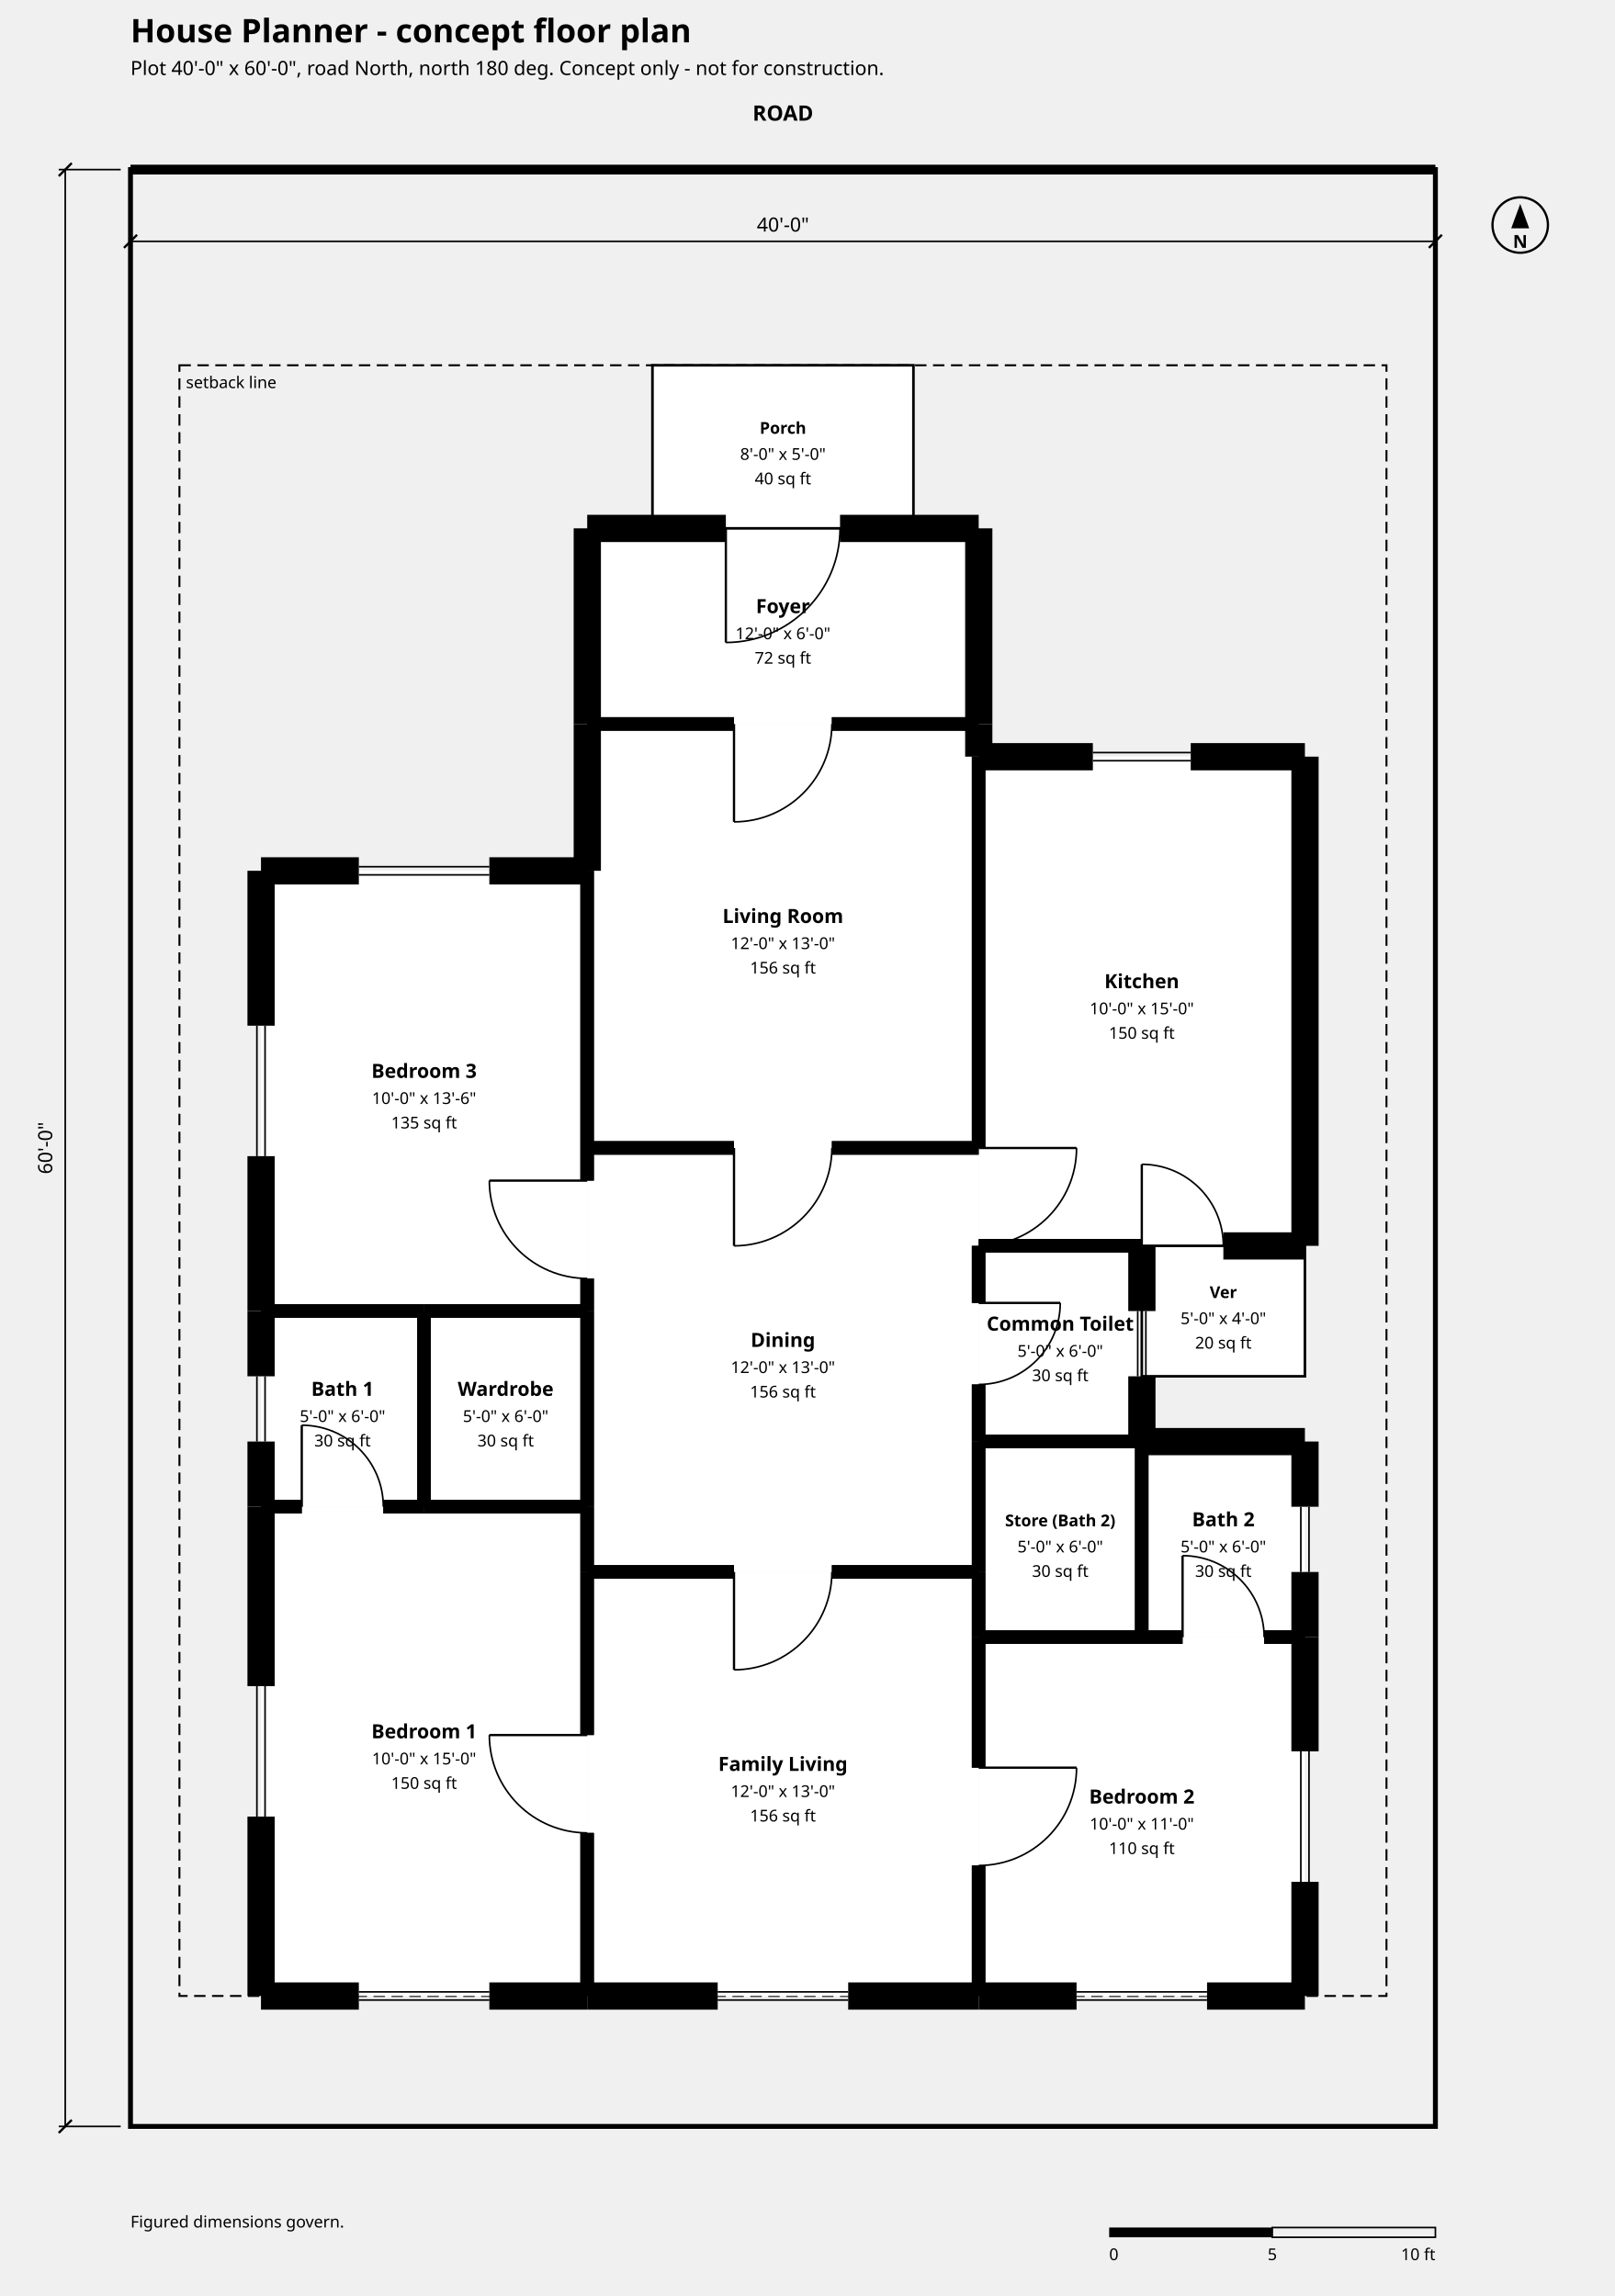
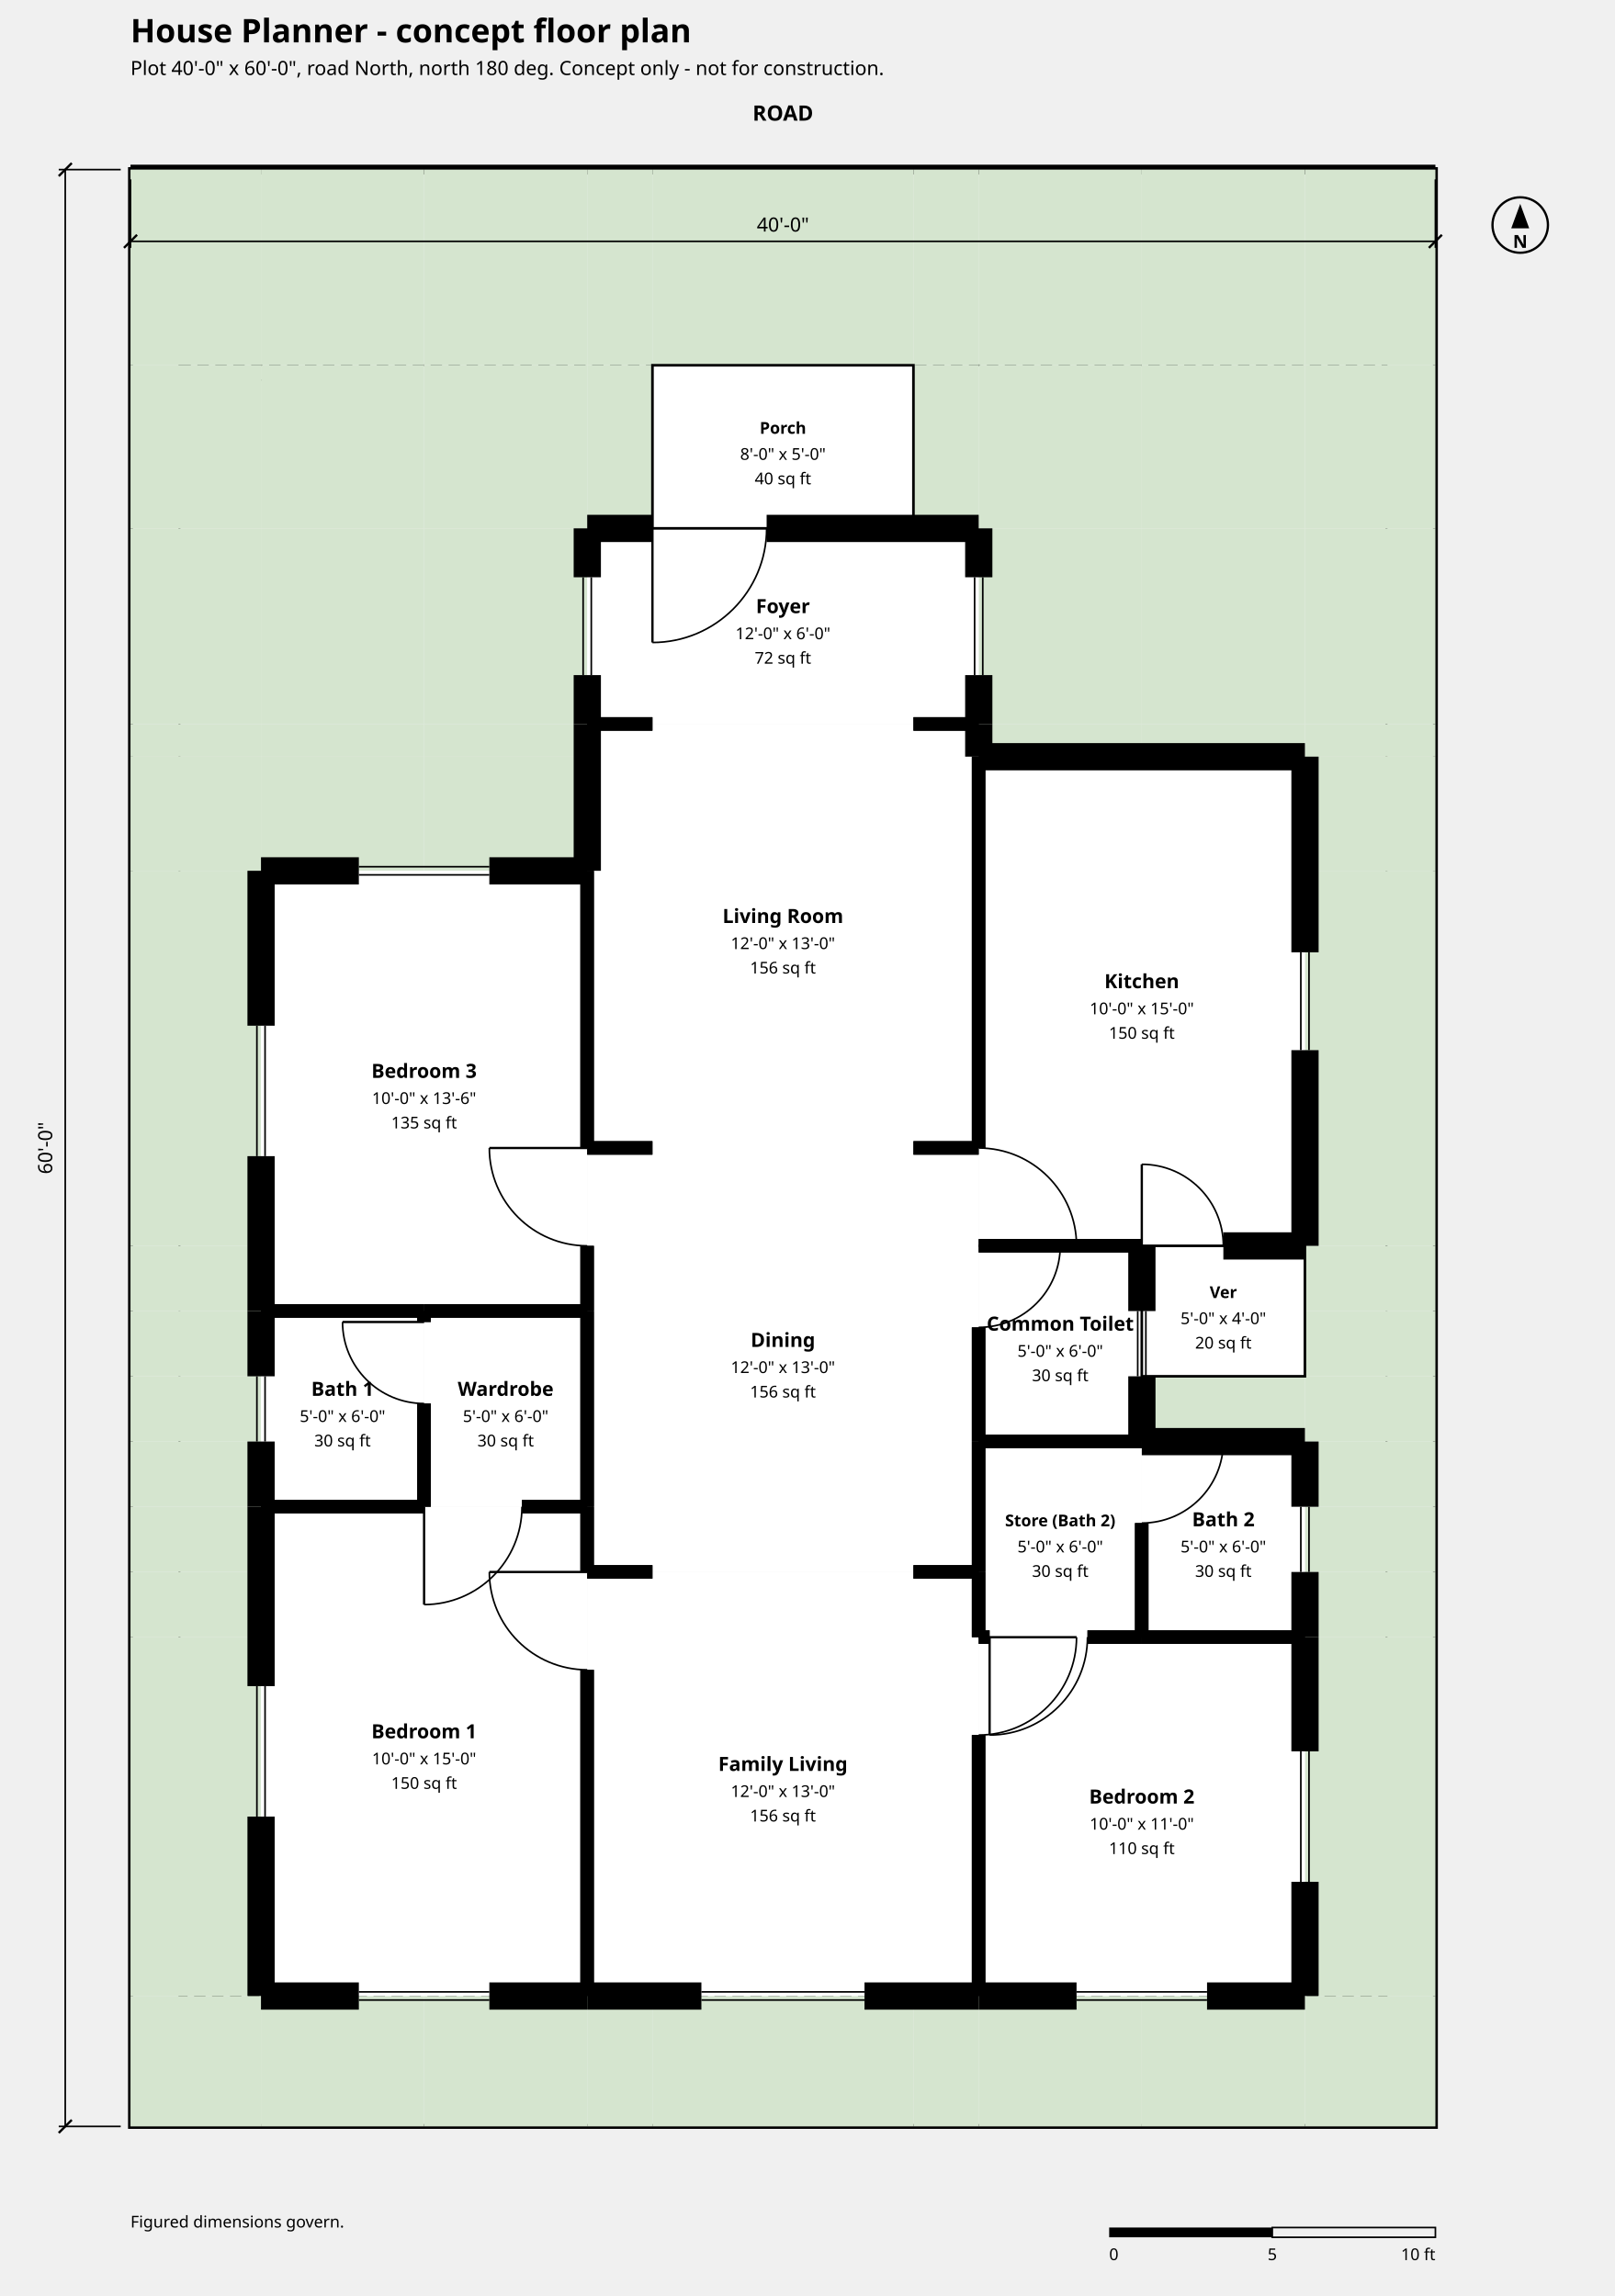
<svg xmlns="http://www.w3.org/2000/svg" viewBox="0 0 990 1408" style="width:100%;height:auto;max-width:960px;background:#fff" font-family="sans-serif">
  <text x="80" y="26" font-size="20" font-weight="bold">House Planner - concept floor plan</text>
  <text x="80" y="46" font-size="12">Plot 40'-0" x 60'-0", road North, north 180 deg. Concept only - not for construction.</text>
  <rect x="80.0" y="104.0" width="800.0" height="1200.0" fill="none" stroke="#000" stroke-width="3" />
  <rect x="110.0" y="224.0" width="740.0" height="1000.0" fill="none" stroke="#000" stroke-width="1.2" stroke-dasharray="7 4" />
  <text x="114.0" y="238.0" font-size="10">setback line</text>
  <line x1="80.0" y1="104.0" x2="880.0" y2="104.0" stroke="#000" stroke-width="6" />
  <text x="480.0" y="74.0" font-size="13" font-weight="bold" text-anchor="middle">ROAD</text>
+   <rect x="80.0" y="104.0" width="80.0" height="120.0" fill="#d5e5cf" stroke="none" />
+   <rect x="80.0" y="224.0" width="80.0" height="100.0" fill="#d5e5cf" stroke="none" />
+   <rect x="80.0" y="324.0" width="80.0" height="120.0" fill="#d5e5cf" stroke="none" />
+   <rect x="80.0" y="444.0" width="80.0" height="20.0" fill="#d5e5cf" stroke="none" />
+   <rect x="80.0" y="464.0" width="80.0" height="70.0" fill="#d5e5cf" stroke="none" />
+   <rect x="80.0" y="534.0" width="80.0" height="170.0" fill="#d5e5cf" stroke="none" />
+   <rect x="80.0" y="704.0" width="80.0" height="60.0" fill="#d5e5cf" stroke="none" />
+   <rect x="80.0" y="764.0" width="80.0" height="40.0" fill="#d5e5cf" stroke="none" />
+   <rect x="80.0" y="804.0" width="80.0" height="40.0" fill="#d5e5cf" stroke="none" />
+   <rect x="80.0" y="844.0" width="80.0" height="40.0" fill="#d5e5cf" stroke="none" />
+   <rect x="80.0" y="884.0" width="80.0" height="40.0" fill="#d5e5cf" stroke="none" />
+   <rect x="80.0" y="924.0" width="80.0" height="40.0" fill="#d5e5cf" stroke="none" />
+   <rect x="80.0" y="964.0" width="80.0" height="40.0" fill="#d5e5cf" stroke="none" />
+   <rect x="80.0" y="1004.0" width="80.0" height="220.0" fill="#d5e5cf" stroke="none" />
+   <rect x="80.0" y="1224.0" width="80.0" height="80.0" fill="#d5e5cf" stroke="none" />
+   <rect x="160.0" y="104.0" width="100.0" height="120.0" fill="#d5e5cf" stroke="none" />
+   <rect x="160.0" y="224.0" width="100.0" height="100.0" fill="#d5e5cf" stroke="none" />
+   <rect x="160.0" y="324.0" width="100.0" height="120.0" fill="#d5e5cf" stroke="none" />
+   <rect x="160.0" y="444.0" width="100.0" height="20.0" fill="#d5e5cf" stroke="none" />
+   <rect x="160.0" y="464.0" width="100.0" height="70.0" fill="#d5e5cf" stroke="none" />
+   <rect x="160.0" y="1224.0" width="100.0" height="80.0" fill="#d5e5cf" stroke="none" />
+   <rect x="260.0" y="104.0" width="100.0" height="120.0" fill="#d5e5cf" stroke="none" />
+   <rect x="260.0" y="224.0" width="100.0" height="100.0" fill="#d5e5cf" stroke="none" />
+   <rect x="260.0" y="324.0" width="100.0" height="120.0" fill="#d5e5cf" stroke="none" />
+   <rect x="260.0" y="444.0" width="100.0" height="20.0" fill="#d5e5cf" stroke="none" />
+   <rect x="260.0" y="464.0" width="100.0" height="70.0" fill="#d5e5cf" stroke="none" />
+   <rect x="260.0" y="1224.0" width="100.0" height="80.0" fill="#d5e5cf" stroke="none" />
+   <rect x="360.0" y="104.0" width="40.0" height="120.0" fill="#d5e5cf" stroke="none" />
+   <rect x="360.0" y="224.0" width="40.0" height="100.0" fill="#d5e5cf" stroke="none" />
+   <rect x="360.0" y="1224.0" width="40.0" height="80.0" fill="#d5e5cf" stroke="none" />
+   <rect x="400.0" y="104.0" width="160.0" height="120.0" fill="#d5e5cf" stroke="none" />
+   <rect x="400.0" y="1224.0" width="160.0" height="80.0" fill="#d5e5cf" stroke="none" />
+   <rect x="560.0" y="104.0" width="40.0" height="120.0" fill="#d5e5cf" stroke="none" />
+   <rect x="560.0" y="224.0" width="40.0" height="100.0" fill="#d5e5cf" stroke="none" />
+   <rect x="560.0" y="1224.0" width="40.0" height="80.0" fill="#d5e5cf" stroke="none" />
+   <rect x="600.0" y="104.0" width="100.0" height="120.0" fill="#d5e5cf" stroke="none" />
+   <rect x="600.0" y="224.0" width="100.0" height="100.0" fill="#d5e5cf" stroke="none" />
+   <rect x="600.0" y="324.0" width="100.0" height="120.0" fill="#d5e5cf" stroke="none" />
+   <rect x="600.0" y="444.0" width="100.0" height="20.0" fill="#d5e5cf" stroke="none" />
+   <rect x="600.0" y="1224.0" width="100.0" height="80.0" fill="#d5e5cf" stroke="none" />
+   <rect x="700.0" y="104.0" width="100.0" height="120.0" fill="#d5e5cf" stroke="none" />
+   <rect x="700.0" y="224.0" width="100.0" height="100.0" fill="#d5e5cf" stroke="none" />
+   <rect x="700.0" y="324.0" width="100.0" height="120.0" fill="#d5e5cf" stroke="none" />
+   <rect x="700.0" y="444.0" width="100.0" height="20.0" fill="#d5e5cf" stroke="none" />
+   <rect x="700.0" y="844.0" width="100.0" height="40.0" fill="#d5e5cf" stroke="none" />
+   <rect x="700.0" y="1224.0" width="100.0" height="80.0" fill="#d5e5cf" stroke="none" />
+   <rect x="800.0" y="104.0" width="80.0" height="120.0" fill="#d5e5cf" stroke="none" />
+   <rect x="800.0" y="224.0" width="80.0" height="100.0" fill="#d5e5cf" stroke="none" />
+   <rect x="800.0" y="324.0" width="80.0" height="120.0" fill="#d5e5cf" stroke="none" />
+   <rect x="800.0" y="444.0" width="80.0" height="20.0" fill="#d5e5cf" stroke="none" />
+   <rect x="800.0" y="464.0" width="80.0" height="70.0" fill="#d5e5cf" stroke="none" />
+   <rect x="800.0" y="534.0" width="80.0" height="170.0" fill="#d5e5cf" stroke="none" />
+   <rect x="800.0" y="704.0" width="80.0" height="60.0" fill="#d5e5cf" stroke="none" />
+   <rect x="800.0" y="764.0" width="80.0" height="40.0" fill="#d5e5cf" stroke="none" />
+   <rect x="800.0" y="804.0" width="80.0" height="40.0" fill="#d5e5cf" stroke="none" />
+   <rect x="800.0" y="844.0" width="80.0" height="40.0" fill="#d5e5cf" stroke="none" />
+   <rect x="800.0" y="884.0" width="80.0" height="40.0" fill="#d5e5cf" stroke="none" />
+   <rect x="800.0" y="924.0" width="80.0" height="40.0" fill="#d5e5cf" stroke="none" />
+   <rect x="800.0" y="964.0" width="80.0" height="40.0" fill="#d5e5cf" stroke="none" />
+   <rect x="800.0" y="1004.0" width="80.0" height="220.0" fill="#d5e5cf" stroke="none" />
+   <rect x="800.0" y="1224.0" width="80.0" height="80.0" fill="#d5e5cf" stroke="none" />
  <g>
    <rect x="360.0" y="324.0" width="240.0" height="120.0" fill="#fff" stroke="none" />
    <text x="480.0" y="376.0" font-size="12" font-weight="bold" text-anchor="middle">Foyer</text>
    <text x="480.0" y="392.0" font-size="10" text-anchor="middle">12'-0" x 6'-0"</text>
    <text x="480.0" y="407.0" font-size="10" text-anchor="middle">72 sq ft</text>
  </g>
  <g>
    <rect x="360.0" y="444.0" width="240.0" height="260.0" fill="#fff" stroke="none" />
    <text x="480.0" y="566.0" font-size="12" font-weight="bold" text-anchor="middle">Living Room</text>
    <text x="480.0" y="582.0" font-size="10" text-anchor="middle">12'-0" x 13'-0"</text>
    <text x="480.0" y="597.0" font-size="10" text-anchor="middle">156 sq ft</text>
  </g>
  <g>
    <rect x="360.0" y="704.0" width="240.0" height="260.0" fill="#fff" stroke="none" />
    <text x="480.0" y="826.0" font-size="12" font-weight="bold" text-anchor="middle">Dining</text>
    <text x="480.0" y="842.0" font-size="10" text-anchor="middle">12'-0" x 13'-0"</text>
    <text x="480.0" y="857.0" font-size="10" text-anchor="middle">156 sq ft</text>
  </g>
  <g>
    <rect x="360.0" y="964.0" width="240.0" height="260.0" fill="#fff" stroke="none" />
    <text x="480.0" y="1086.0" font-size="12" font-weight="bold" text-anchor="middle">Family Living</text>
    <text x="480.0" y="1102.0" font-size="10" text-anchor="middle">12'-0" x 13'-0"</text>
    <text x="480.0" y="1117.0" font-size="10" text-anchor="middle">156 sq ft</text>
  </g>
  <g>
    <rect x="160.0" y="924.0" width="200.0" height="300.0" fill="#fff" stroke="none" />
    <text x="260.0" y="1066.0" font-size="12" font-weight="bold" text-anchor="middle">Bedroom 1</text>
    <text x="260.0" y="1082.0" font-size="10" text-anchor="middle">10'-0" x 15'-0"</text>
    <text x="260.0" y="1097.0" font-size="10" text-anchor="middle">150 sq ft</text>
  </g>
  <g>
    <rect x="160.0" y="804.0" width="100.0" height="120.0" fill="#fff" stroke="none" />
    <text x="210.0" y="856.0" font-size="12" font-weight="bold" text-anchor="middle">Bath 1</text>
    <text x="210.0" y="872.0" font-size="10" text-anchor="middle">5'-0" x 6'-0"</text>
    <text x="210.0" y="887.0" font-size="10" text-anchor="middle">30 sq ft</text>
  </g>
  <g>
    <rect x="260.0" y="804.0" width="100.0" height="120.0" fill="#fff" stroke="none" />
    <text x="310.0" y="856.0" font-size="12" font-weight="bold" text-anchor="middle">Wardrobe</text>
    <text x="310.0" y="872.0" font-size="10" text-anchor="middle">5'-0" x 6'-0"</text>
    <text x="310.0" y="887.0" font-size="10" text-anchor="middle">30 sq ft</text>
  </g>
  <g>
    <rect x="160.0" y="534.0" width="200.0" height="270.0" fill="#fff" stroke="none" />
    <text x="260.0" y="661.0" font-size="12" font-weight="bold" text-anchor="middle">Bedroom 3</text>
    <text x="260.0" y="677.0" font-size="10" text-anchor="middle">10'-0" x 13'-6"</text>
    <text x="260.0" y="692.0" font-size="10" text-anchor="middle">135 sq ft</text>
  </g>
  <g>
    <rect x="600.0" y="1004.0" width="200.0" height="220.0" fill="#fff" stroke="none" />
    <text x="700.0" y="1106.0" font-size="12" font-weight="bold" text-anchor="middle">Bedroom 2</text>
    <text x="700.0" y="1122.0" font-size="10" text-anchor="middle">10'-0" x 11'-0"</text>
    <text x="700.0" y="1137.0" font-size="10" text-anchor="middle">110 sq ft</text>
  </g>
  <g>
    <rect x="700.0" y="884.0" width="100.0" height="120.0" fill="#fff" stroke="none" />
    <text x="750.0" y="936.0" font-size="12" font-weight="bold" text-anchor="middle">Bath 2</text>
    <text x="750.0" y="952.0" font-size="10" text-anchor="middle">5'-0" x 6'-0"</text>
    <text x="750.0" y="967.0" font-size="10" text-anchor="middle">30 sq ft</text>
  </g>
  <g>
    <rect x="600.0" y="884.0" width="100.0" height="120.0" fill="#fff" stroke="none" />
    <text x="650.0" y="936.0" font-size="10" font-weight="bold" text-anchor="middle">Store (Bath 2)</text>
    <text x="650.0" y="952.0" font-size="10" text-anchor="middle">5'-0" x 6'-0"</text>
    <text x="650.0" y="967.0" font-size="10" text-anchor="middle">30 sq ft</text>
  </g>
  <g>
    <rect x="600.0" y="764.0" width="100.0" height="120.0" fill="#fff" stroke="none" />
    <text x="650.0" y="816.0" font-size="12" font-weight="bold" text-anchor="middle">Common Toilet</text>
    <text x="650.0" y="832.0" font-size="10" text-anchor="middle">5'-0" x 6'-0"</text>
    <text x="650.0" y="847.0" font-size="10" text-anchor="middle">30 sq ft</text>
  </g>
  <g>
    <rect x="600.0" y="464.0" width="200.0" height="300.0" fill="#fff" stroke="none" />
    <text x="700.0" y="606.0" font-size="12" font-weight="bold" text-anchor="middle">Kitchen</text>
    <text x="700.0" y="622.0" font-size="10" text-anchor="middle">10'-0" x 15'-0"</text>
    <text x="700.0" y="637.0" font-size="10" text-anchor="middle">150 sq ft</text>
  </g>
  <g>
    <rect x="400.0" y="224.0" width="160.0" height="100.0" fill="#fff" stroke="#000" stroke-width="1.6" />
    <text x="480.0" y="266.0" font-size="10" font-weight="bold" text-anchor="middle">Porch</text>
    <text x="480.0" y="282.0" font-size="10" text-anchor="middle">8'-0" x 5'-0"</text>
    <text x="480.0" y="297.0" font-size="10" text-anchor="middle">40 sq ft</text>
  </g>
  <g>
    <rect x="700.0" y="764.0" width="100.0" height="80.0" fill="#fff" stroke="#000" stroke-width="1.6" />
    <text x="750.0" y="796.0" font-size="10" font-weight="bold" text-anchor="middle">Ver</text>
    <text x="750.0" y="812.0" font-size="10" text-anchor="middle">5'-0" x 4'-0"</text>
    <text x="750.0" y="827.0" font-size="10" text-anchor="middle">20 sq ft</text>
  </g>
-   <rect x="360.0" y="439.8" width="90.0" height="8.3" fill="#000" stroke="none" />
-   <rect x="510.0" y="439.8" width="90.0" height="8.3" fill="#000" stroke="none" />
-   <rect x="360.0" y="315.7" width="85.0" height="16.7" fill="#000" stroke="none" />
-   <rect x="515.0" y="315.7" width="85.0" height="16.7" fill="#000" stroke="none" />
-   <rect x="591.7" y="324.0" width="16.7" height="120.0" fill="#000" stroke="none" />
-   <rect x="351.7" y="324.0" width="16.7" height="120.0" fill="#000" stroke="none" />
-   <rect x="360.0" y="699.8" width="90.0" height="8.3" fill="#000" stroke="none" />
-   <rect x="510.0" y="699.8" width="90.0" height="8.3" fill="#000" stroke="none" />
-   <rect x="360.0" y="439.8" width="90.0" height="8.3" fill="#000" stroke="none" />
-   <rect x="510.0" y="439.8" width="90.0" height="8.3" fill="#000" stroke="none" />
+   <rect x="360.0" y="439.8" width="40.0" height="8.3" fill="#000" stroke="none" />
+   <rect x="560.0" y="439.8" width="40.0" height="8.3" fill="#000" stroke="none" />
+   <rect x="360.0" y="315.7" width="40.0" height="16.7" fill="#000" stroke="none" />
+   <rect x="470.0" y="315.7" width="130.0" height="16.7" fill="#000" stroke="none" />
+   <rect x="591.7" y="324.0" width="16.7" height="30.0" fill="#000" stroke="none" />
+   <rect x="591.7" y="414.0" width="16.7" height="30.0" fill="#000" stroke="none" />
+   <rect x="351.7" y="324.0" width="16.7" height="30.0" fill="#000" stroke="none" />
+   <rect x="351.7" y="414.0" width="16.7" height="30.0" fill="#000" stroke="none" />
+   <rect x="360.0" y="699.8" width="40.0" height="8.3" fill="#000" stroke="none" />
+   <rect x="560.0" y="699.8" width="40.0" height="8.3" fill="#000" stroke="none" />
+   <rect x="360.0" y="439.8" width="40.0" height="8.3" fill="#000" stroke="none" />
+   <rect x="560.0" y="439.8" width="40.0" height="8.3" fill="#000" stroke="none" />
  <rect x="591.7" y="444.0" width="16.7" height="20.0" fill="#000" stroke="none" />
  <rect x="595.8" y="464.0" width="8.3" height="240.0" fill="#000" stroke="none" />
  <rect x="351.7" y="444.0" width="16.7" height="90.0" fill="#000" stroke="none" />
  <rect x="355.8" y="534.0" width="8.3" height="170.0" fill="#000" stroke="none" />
-   <rect x="360.0" y="959.8" width="90.0" height="8.3" fill="#000" stroke="none" />
-   <rect x="510.0" y="959.8" width="90.0" height="8.3" fill="#000" stroke="none" />
-   <rect x="360.0" y="699.8" width="90.0" height="8.3" fill="#000" stroke="none" />
-   <rect x="510.0" y="699.8" width="90.0" height="8.3" fill="#000" stroke="none" />
+   <rect x="360.0" y="959.8" width="40.0" height="8.3" fill="#000" stroke="none" />
+   <rect x="560.0" y="959.8" width="40.0" height="8.3" fill="#000" stroke="none" />
+   <rect x="360.0" y="699.8" width="40.0" height="8.3" fill="#000" stroke="none" />
+   <rect x="560.0" y="699.8" width="40.0" height="8.3" fill="#000" stroke="none" />
  <rect x="595.8" y="884.0" width="8.3" height="80.0" fill="#000" stroke="none" />
-   <rect x="595.8" y="764.0" width="8.3" height="35.0" fill="#000" stroke="none" />
-   <rect x="595.8" y="849.0" width="8.3" height="35.0" fill="#000" stroke="none" />
+   <rect x="595.8" y="814.0" width="8.3" height="70.0" fill="#000" stroke="none" />
  <rect x="355.8" y="924.0" width="8.3" height="40.0" fill="#000" stroke="none" />
  <rect x="355.8" y="804.0" width="8.3" height="120.0" fill="#000" stroke="none" />
-   <rect x="355.8" y="704.0" width="8.3" height="20.0" fill="#000" stroke="none" />
-   <rect x="355.8" y="784.0" width="8.3" height="20.0" fill="#000" stroke="none" />
-   <rect x="360.0" y="1215.7" width="80.0" height="16.7" fill="#000" stroke="none" />
-   <rect x="520.0" y="1215.7" width="80.0" height="16.7" fill="#000" stroke="none" />
-   <rect x="360.0" y="959.8" width="90.0" height="8.3" fill="#000" stroke="none" />
-   <rect x="510.0" y="959.8" width="90.0" height="8.3" fill="#000" stroke="none" />
-   <rect x="595.8" y="1004.0" width="8.3" height="80.0" fill="#000" stroke="none" />
-   <rect x="595.8" y="1144.0" width="8.3" height="80.0" fill="#000" stroke="none" />
+   <rect x="355.8" y="764.0" width="8.3" height="40.0" fill="#000" stroke="none" />
+   <rect x="360.0" y="1215.7" width="70.0" height="16.7" fill="#000" stroke="none" />
+   <rect x="530.0" y="1215.7" width="70.0" height="16.7" fill="#000" stroke="none" />
+   <rect x="360.0" y="959.8" width="40.0" height="8.3" fill="#000" stroke="none" />
+   <rect x="560.0" y="959.8" width="40.0" height="8.3" fill="#000" stroke="none" />
+   <rect x="595.8" y="1064.0" width="8.3" height="160.0" fill="#000" stroke="none" />
  <rect x="595.8" y="964.0" width="8.3" height="40.0" fill="#000" stroke="none" />
-   <rect x="355.8" y="964.0" width="8.3" height="100.0" fill="#000" stroke="none" />
-   <rect x="355.8" y="1124.0" width="8.3" height="100.0" fill="#000" stroke="none" />
+   <rect x="355.8" y="1024.0" width="8.3" height="200.0" fill="#000" stroke="none" />
  <rect x="160.0" y="1215.7" width="60.0" height="16.7" fill="#000" stroke="none" />
  <rect x="300.0" y="1215.7" width="60.0" height="16.7" fill="#000" stroke="none" />
-   <rect x="160.0" y="919.8" width="25.0" height="8.3" fill="#000" stroke="none" />
-   <rect x="235.0" y="919.8" width="25.0" height="8.3" fill="#000" stroke="none" />
-   <rect x="260.0" y="919.8" width="100.0" height="8.3" fill="#000" stroke="none" />
+   <rect x="160.0" y="919.8" width="100.0" height="8.3" fill="#000" stroke="none" />
+   <rect x="320.0" y="919.8" width="40.0" height="8.3" fill="#000" stroke="none" />
  <rect x="355.8" y="924.0" width="8.3" height="40.0" fill="#000" stroke="none" />
-   <rect x="355.8" y="964.0" width="8.3" height="100.0" fill="#000" stroke="none" />
-   <rect x="355.8" y="1124.0" width="8.3" height="100.0" fill="#000" stroke="none" />
+   <rect x="355.8" y="1024.0" width="8.3" height="200.0" fill="#000" stroke="none" />
  <rect x="151.7" y="924.0" width="16.7" height="110.0" fill="#000" stroke="none" />
  <rect x="151.7" y="1114.0" width="16.7" height="110.0" fill="#000" stroke="none" />
-   <rect x="160.0" y="919.8" width="25.0" height="8.3" fill="#000" stroke="none" />
-   <rect x="235.0" y="919.8" width="25.0" height="8.3" fill="#000" stroke="none" />
+   <rect x="160.0" y="919.8" width="100.0" height="8.3" fill="#000" stroke="none" />
  <rect x="160.0" y="799.8" width="100.0" height="8.3" fill="#000" stroke="none" />
-   <rect x="255.8" y="804.0" width="8.3" height="120.0" fill="#000" stroke="none" />
+   <rect x="255.8" y="804.0" width="8.3" height="6.7" fill="#000" stroke="none" />
+   <rect x="255.8" y="860.7" width="8.3" height="63.3" fill="#000" stroke="none" />
  <rect x="151.7" y="804.0" width="16.7" height="40.0" fill="#000" stroke="none" />
  <rect x="151.7" y="884.0" width="16.7" height="40.0" fill="#000" stroke="none" />
-   <rect x="260.0" y="919.8" width="100.0" height="8.3" fill="#000" stroke="none" />
+   <rect x="320.0" y="919.8" width="40.0" height="8.3" fill="#000" stroke="none" />
  <rect x="260.0" y="799.8" width="100.0" height="8.3" fill="#000" stroke="none" />
  <rect x="355.8" y="804.0" width="8.3" height="120.0" fill="#000" stroke="none" />
-   <rect x="255.8" y="804.0" width="8.3" height="120.0" fill="#000" stroke="none" />
+   <rect x="255.8" y="804.0" width="8.3" height="6.7" fill="#000" stroke="none" />
+   <rect x="255.8" y="860.7" width="8.3" height="63.3" fill="#000" stroke="none" />
  <rect x="160.0" y="799.8" width="100.0" height="8.3" fill="#000" stroke="none" />
  <rect x="260.0" y="799.8" width="100.0" height="8.3" fill="#000" stroke="none" />
  <rect x="160.0" y="525.7" width="60.0" height="16.7" fill="#000" stroke="none" />
  <rect x="300.0" y="525.7" width="60.0" height="16.7" fill="#000" stroke="none" />
  <rect x="355.8" y="534.0" width="8.3" height="170.0" fill="#000" stroke="none" />
-   <rect x="355.8" y="704.0" width="8.3" height="20.0" fill="#000" stroke="none" />
-   <rect x="355.8" y="784.0" width="8.3" height="20.0" fill="#000" stroke="none" />
+   <rect x="355.8" y="764.0" width="8.3" height="40.0" fill="#000" stroke="none" />
  <rect x="151.7" y="534.0" width="16.7" height="95.0" fill="#000" stroke="none" />
  <rect x="151.7" y="709.0" width="16.7" height="95.0" fill="#000" stroke="none" />
  <rect x="600.0" y="1215.7" width="60.0" height="16.7" fill="#000" stroke="none" />
  <rect x="740.0" y="1215.7" width="60.0" height="16.7" fill="#000" stroke="none" />
-   <rect x="700.0" y="999.8" width="25.0" height="8.3" fill="#000" stroke="none" />
-   <rect x="775.0" y="999.8" width="25.0" height="8.3" fill="#000" stroke="none" />
-   <rect x="600.0" y="999.8" width="100.0" height="8.3" fill="#000" stroke="none" />
+   <rect x="700.0" y="999.8" width="100.0" height="8.3" fill="#000" stroke="none" />
+   <rect x="600.0" y="999.8" width="6.7" height="8.3" fill="#000" stroke="none" />
+   <rect x="666.7" y="999.8" width="33.3" height="8.3" fill="#000" stroke="none" />
  <rect x="791.7" y="1004.0" width="16.7" height="70.0" fill="#000" stroke="none" />
  <rect x="791.7" y="1154.0" width="16.7" height="70.0" fill="#000" stroke="none" />
-   <rect x="595.8" y="1004.0" width="8.3" height="80.0" fill="#000" stroke="none" />
-   <rect x="595.8" y="1144.0" width="8.3" height="80.0" fill="#000" stroke="none" />
-   <rect x="700.0" y="999.8" width="25.0" height="8.3" fill="#000" stroke="none" />
-   <rect x="775.0" y="999.8" width="25.0" height="8.3" fill="#000" stroke="none" />
+   <rect x="595.8" y="1064.0" width="8.3" height="160.0" fill="#000" stroke="none" />
+   <rect x="700.0" y="999.8" width="100.0" height="8.3" fill="#000" stroke="none" />
  <rect x="700.0" y="875.7" width="100.0" height="16.7" fill="#000" stroke="none" />
  <rect x="791.7" y="884.0" width="16.7" height="40.0" fill="#000" stroke="none" />
  <rect x="791.7" y="964.0" width="16.7" height="40.0" fill="#000" stroke="none" />
-   <rect x="695.8" y="884.0" width="8.3" height="120.0" fill="#000" stroke="none" />
-   <rect x="600.0" y="999.8" width="100.0" height="8.3" fill="#000" stroke="none" />
+   <rect x="695.8" y="934.0" width="8.3" height="70.0" fill="#000" stroke="none" />
+   <rect x="600.0" y="999.8" width="6.7" height="8.3" fill="#000" stroke="none" />
+   <rect x="666.7" y="999.8" width="33.3" height="8.3" fill="#000" stroke="none" />
  <rect x="600.0" y="879.8" width="100.0" height="8.3" fill="#000" stroke="none" />
-   <rect x="695.8" y="884.0" width="8.3" height="120.0" fill="#000" stroke="none" />
+   <rect x="695.8" y="934.0" width="8.3" height="70.0" fill="#000" stroke="none" />
  <rect x="595.8" y="884.0" width="8.3" height="80.0" fill="#000" stroke="none" />
  <rect x="595.8" y="964.0" width="8.3" height="40.0" fill="#000" stroke="none" />
  <rect x="600.0" y="879.8" width="100.0" height="8.3" fill="#000" stroke="none" />
  <rect x="600.0" y="759.8" width="100.0" height="8.3" fill="#000" stroke="none" />
  <rect x="691.7" y="764.0" width="16.7" height="40.0" fill="#000" stroke="none" />
  <rect x="691.7" y="844.0" width="16.7" height="40.0" fill="#000" stroke="none" />
-   <rect x="595.8" y="764.0" width="8.3" height="35.0" fill="#000" stroke="none" />
-   <rect x="595.8" y="849.0" width="8.3" height="35.0" fill="#000" stroke="none" />
+   <rect x="595.8" y="814.0" width="8.3" height="70.0" fill="#000" stroke="none" />
  <rect x="750.0" y="755.7" width="50.0" height="16.7" fill="#000" stroke="none" />
  <rect x="600.0" y="759.8" width="100.0" height="8.3" fill="#000" stroke="none" />
-   <rect x="600.0" y="455.7" width="70.0" height="16.7" fill="#000" stroke="none" />
-   <rect x="730.0" y="455.7" width="70.0" height="16.7" fill="#000" stroke="none" />
-   <rect x="791.7" y="464.0" width="16.7" height="300.0" fill="#000" stroke="none" />
+   <rect x="600.0" y="455.7" width="200.0" height="16.7" fill="#000" stroke="none" />
+   <rect x="791.7" y="464.0" width="16.7" height="120.0" fill="#000" stroke="none" />
+   <rect x="791.7" y="644.0" width="16.7" height="120.0" fill="#000" stroke="none" />
  <rect x="595.8" y="464.0" width="8.3" height="240.0" fill="#000" stroke="none" />
-   <line x1="445.0" y1="324.0" x2="445.0" y2="394.0" stroke="#000" stroke-width="1.4" />
-   <path d="M 445.0 394.0 A 70.0 70.0 0 0 0 515.0 324.0" fill="none" stroke="#000" stroke-width="1" />
-   <line x1="450.0" y1="444.0" x2="450.0" y2="504.0" stroke="#000" stroke-width="1.4" />
-   <path d="M 450.0 504.0 A 60.0 60.0 0 0 0 510.0 444.0" fill="none" stroke="#000" stroke-width="1" />
-   <line x1="450.0" y1="704.0" x2="450.0" y2="764.0" stroke="#000" stroke-width="1.4" />
-   <path d="M 450.0 764.0 A 60.0 60.0 0 0 0 510.0 704.0" fill="none" stroke="#000" stroke-width="1" />
-   <line x1="450.0" y1="964.0" x2="450.0" y2="1024.0" stroke="#000" stroke-width="1.4" />
-   <path d="M 450.0 1024.0 A 60.0 60.0 0 0 0 510.0 964.0" fill="none" stroke="#000" stroke-width="1" />
-   <line x1="360.0" y1="1064.0" x2="300.0" y2="1064.0" stroke="#000" stroke-width="1.4" />
-   <path d="M 300.0 1064.0 A 60.0 60.0 0 0 0 360.0 1124.0" fill="none" stroke="#000" stroke-width="1" />
-   <line x1="360.0" y1="724.0" x2="300.0" y2="724.0" stroke="#000" stroke-width="1.4" />
-   <path d="M 300.0 724.0 A 60.0 60.0 0 0 0 360.0 784.0" fill="none" stroke="#000" stroke-width="1" />
-   <line x1="600.0" y1="1084.0" x2="660.0" y2="1084.0" stroke="#000" stroke-width="1.4" />
-   <path d="M 660.0 1084.0 A 60.0 60.0 0 0 1 600.0 1144.0" fill="none" stroke="#000" stroke-width="1" />
-   <line x1="600.0" y1="704.0" x2="660.0" y2="704.0" stroke="#000" stroke-width="1.4" />
-   <path d="M 660.0 704.0 A 60.0 60.0 0 0 1 600.0 764.0" fill="none" stroke="#000" stroke-width="1" />
+   <line x1="400.0" y1="324.0" x2="400.0" y2="394.0" stroke="#000" stroke-width="1.4" />
+   <path d="M 400.0 394.0 A 70.0 70.0 0 0 0 470.0 324.0" fill="none" stroke="#000" stroke-width="1" />
+   <line x1="360.0" y1="964.0" x2="300.0" y2="964.0" stroke="#000" stroke-width="1.4" />
+   <path d="M 300.0 964.0 A 60.0 60.0 0 0 0 360.0 1024.0" fill="none" stroke="#000" stroke-width="1" />
+   <line x1="360.0" y1="704.0" x2="300.0" y2="704.0" stroke="#000" stroke-width="1.4" />
+   <path d="M 300.0 704.0 A 60.0 60.0 0 0 0 360.0 764.0" fill="none" stroke="#000" stroke-width="1" />
+   <line x1="600.0" y1="1004.0" x2="660.0" y2="1004.0" stroke="#000" stroke-width="1.4" />
+   <path d="M 660.0 1004.0 A 60.0 60.0 0 0 1 600.0 1064.0" fill="none" stroke="#000" stroke-width="1" />
+   <line x1="600.0" y1="764.0" x2="660.0" y2="764.0" stroke="#000" stroke-width="1.4" />
+   <path d="M 660.0 764.0 A 60.0 60.0 0 0 0 600.0 704.0" fill="none" stroke="#000" stroke-width="1" />
  <line x1="700.0" y1="764.0" x2="700.0" y2="714.0" stroke="#000" stroke-width="1.4" />
  <path d="M 700.0 714.0 A 50.0 50.0 0 0 1 750.0 764.0" fill="none" stroke="#000" stroke-width="1" />
-   <line x1="185.0" y1="924.0" x2="185.0" y2="874.0" stroke="#000" stroke-width="1.4" />
-   <path d="M 185.0 874.0 A 50.0 50.0 0 0 1 235.0 924.0" fill="none" stroke="#000" stroke-width="1" />
-   <line x1="725.0" y1="1004.0" x2="725.0" y2="954.0" stroke="#000" stroke-width="1.4" />
-   <path d="M 725.0 954.0 A 50.0 50.0 0 0 1 775.0 1004.0" fill="none" stroke="#000" stroke-width="1" />
-   <line x1="600.0" y1="799.0" x2="650.0" y2="799.0" stroke="#000" stroke-width="1.4" />
-   <path d="M 650.0 799.0 A 50.0 50.0 0 0 1 600.0 849.0" fill="none" stroke="#000" stroke-width="1" />
+   <line x1="260.0" y1="924.0" x2="260.0" y2="984.0" stroke="#000" stroke-width="1.4" />
+   <path d="M 260.0 984.0 A 60.0 60.0 0 0 0 320.0 924.0" fill="none" stroke="#000" stroke-width="1" />
+   <line x1="606.7" y1="1004.0" x2="606.7" y2="1064.0" stroke="#000" stroke-width="1.4" />
+   <path d="M 606.7 1064.0 A 60.0 60.0 0 0 0 666.7 1004.0" fill="none" stroke="#000" stroke-width="1" />
+   <line x1="260.0" y1="810.7" x2="210.0" y2="810.7" stroke="#000" stroke-width="1.4" />
+   <path d="M 210.0 810.7 A 50.0 50.0 0 0 0 260.0 860.7" fill="none" stroke="#000" stroke-width="1" />
+   <line x1="700.0" y1="884.0" x2="750.0" y2="884.0" stroke="#000" stroke-width="1.4" />
+   <path d="M 750.0 884.0 A 50.0 50.0 0 0 1 700.0 934.0" fill="none" stroke="#000" stroke-width="1" />
+   <line x1="600.0" y1="764.0" x2="650.0" y2="764.0" stroke="#000" stroke-width="1.4" />
+   <path d="M 650.0 764.0 A 50.0 50.0 0 0 1 600.0 814.0" fill="none" stroke="#000" stroke-width="1" />
  <line x1="220.0" y1="1226.5" x2="300.0" y2="1226.5" stroke="#000" stroke-width="1" />
  <line x1="220.0" y1="1221.5" x2="300.0" y2="1221.5" stroke="#000" stroke-width="1" />
  <line x1="157.5" y1="1034.0" x2="157.5" y2="1114.0" stroke="#000" stroke-width="1" />
  <line x1="162.5" y1="1034.0" x2="162.5" y2="1114.0" stroke="#000" stroke-width="1" />
+   <line x1="220.0" y1="536.5" x2="300.0" y2="536.5" stroke="#000" stroke-width="1" />
+   <line x1="220.0" y1="531.5" x2="300.0" y2="531.5" stroke="#000" stroke-width="1" />
  <line x1="157.5" y1="629.0" x2="157.5" y2="709.0" stroke="#000" stroke-width="1" />
  <line x1="162.5" y1="629.0" x2="162.5" y2="709.0" stroke="#000" stroke-width="1" />
-   <line x1="220.0" y1="536.5" x2="300.0" y2="536.5" stroke="#000" stroke-width="1" />
-   <line x1="220.0" y1="531.5" x2="300.0" y2="531.5" stroke="#000" stroke-width="1" />
  <line x1="660.0" y1="1226.5" x2="740.0" y2="1226.5" stroke="#000" stroke-width="1" />
  <line x1="660.0" y1="1221.5" x2="740.0" y2="1221.5" stroke="#000" stroke-width="1" />
  <line x1="797.5" y1="1074.0" x2="797.5" y2="1154.0" stroke="#000" stroke-width="1" />
  <line x1="802.5" y1="1074.0" x2="802.5" y2="1154.0" stroke="#000" stroke-width="1" />
-   <line x1="440.0" y1="1226.5" x2="520.0" y2="1226.5" stroke="#000" stroke-width="1" />
-   <line x1="440.0" y1="1221.5" x2="520.0" y2="1221.5" stroke="#000" stroke-width="1" />
-   <line x1="670.0" y1="466.5" x2="730.0" y2="466.5" stroke="#000" stroke-width="1" />
-   <line x1="670.0" y1="461.5" x2="730.0" y2="461.5" stroke="#000" stroke-width="1" />
+   <line x1="430.0" y1="1226.5" x2="530.0" y2="1226.5" stroke="#000" stroke-width="1" />
+   <line x1="430.0" y1="1221.5" x2="530.0" y2="1221.5" stroke="#000" stroke-width="1" />
+   <line x1="357.5" y1="354.0" x2="357.5" y2="414.0" stroke="#000" stroke-width="1" />
+   <line x1="362.5" y1="354.0" x2="362.5" y2="414.0" stroke="#000" stroke-width="1" />
+   <line x1="597.5" y1="354.0" x2="597.5" y2="414.0" stroke="#000" stroke-width="1" />
+   <line x1="602.5" y1="354.0" x2="602.5" y2="414.0" stroke="#000" stroke-width="1" />
+   <line x1="797.5" y1="584.0" x2="797.5" y2="644.0" stroke="#000" stroke-width="1" />
+   <line x1="802.5" y1="584.0" x2="802.5" y2="644.0" stroke="#000" stroke-width="1" />
  <line x1="157.5" y1="844.0" x2="157.5" y2="884.0" stroke="#000" stroke-width="1" />
  <line x1="162.5" y1="844.0" x2="162.5" y2="884.0" stroke="#000" stroke-width="1" />
  <line x1="797.5" y1="924.0" x2="797.5" y2="964.0" stroke="#000" stroke-width="1" />
  <line x1="802.5" y1="924.0" x2="802.5" y2="964.0" stroke="#000" stroke-width="1" />
  <line x1="697.5" y1="804.0" x2="697.5" y2="844.0" stroke="#000" stroke-width="1" />
  <line x1="702.5" y1="804.0" x2="702.5" y2="844.0" stroke="#000" stroke-width="1" />
  <line x1="80.0" y1="110.0" x2="80.0" y2="152.0" stroke="#000" stroke-width="1" />
  <line x1="880.0" y1="110.0" x2="880.0" y2="152.0" stroke="#000" stroke-width="1" />
  <line x1="80.0" y1="148.0" x2="880.0" y2="148.0" stroke="#000" stroke-width="1" />
  <line x1="76.0" y1="152.0" x2="84.0" y2="144.0" stroke="#000" stroke-width="1.4" />
  <line x1="876.0" y1="152.0" x2="884.0" y2="144.0" stroke="#000" stroke-width="1.4" />
  <text x="480.0" y="142.0" font-size="12" text-anchor="middle">40'-0"</text>
  <line x1="74.0" y1="104.0" x2="36.0" y2="104.0" stroke="#000" stroke-width="1" />
  <line x1="74.0" y1="1304.0" x2="36.0" y2="1304.0" stroke="#000" stroke-width="1" />
  <line x1="40.0" y1="104.0" x2="40.0" y2="1304.0" stroke="#000" stroke-width="1" />
  <line x1="36.0" y1="108.0" x2="44.0" y2="100.0" stroke="#000" stroke-width="1.4" />
  <line x1="36.0" y1="1308.0" x2="44.0" y2="1300.0" stroke="#000" stroke-width="1.4" />
  <text x="32.0" y="704.0" font-size="12" text-anchor="middle" transform="rotate(-90 32.0 704.0)">60'-0"</text>
  <g>
    <circle cx="932.0" cy="138.0" r="17" fill="none" stroke="#000" stroke-width="1.4" />
    <polygon points="932.0,125.0 926.5,140.0 937.5,140.0" fill="#000" />
    <text x="932.0" y="152.0" font-size="11" font-weight="bold" text-anchor="middle">N</text>
  </g>
  <g>
    <rect x="680.0" y="1366.0" width="100.0" height="6" fill="#000" />
    <rect x="780.0" y="1366.0" width="100.0" height="6" fill="none" stroke="#000" stroke-width="1" />
    <text x="680.0" y="1386.0" font-size="10">0</text>
    <text x="780.0" y="1386.0" font-size="10" text-anchor="middle">5</text>
    <text x="880.0" y="1386.0" font-size="10" text-anchor="end">10 ft</text>
  </g>
  <text x="80.0" y="1366.0" font-size="10">Figured dimensions govern.</text>
</svg>
